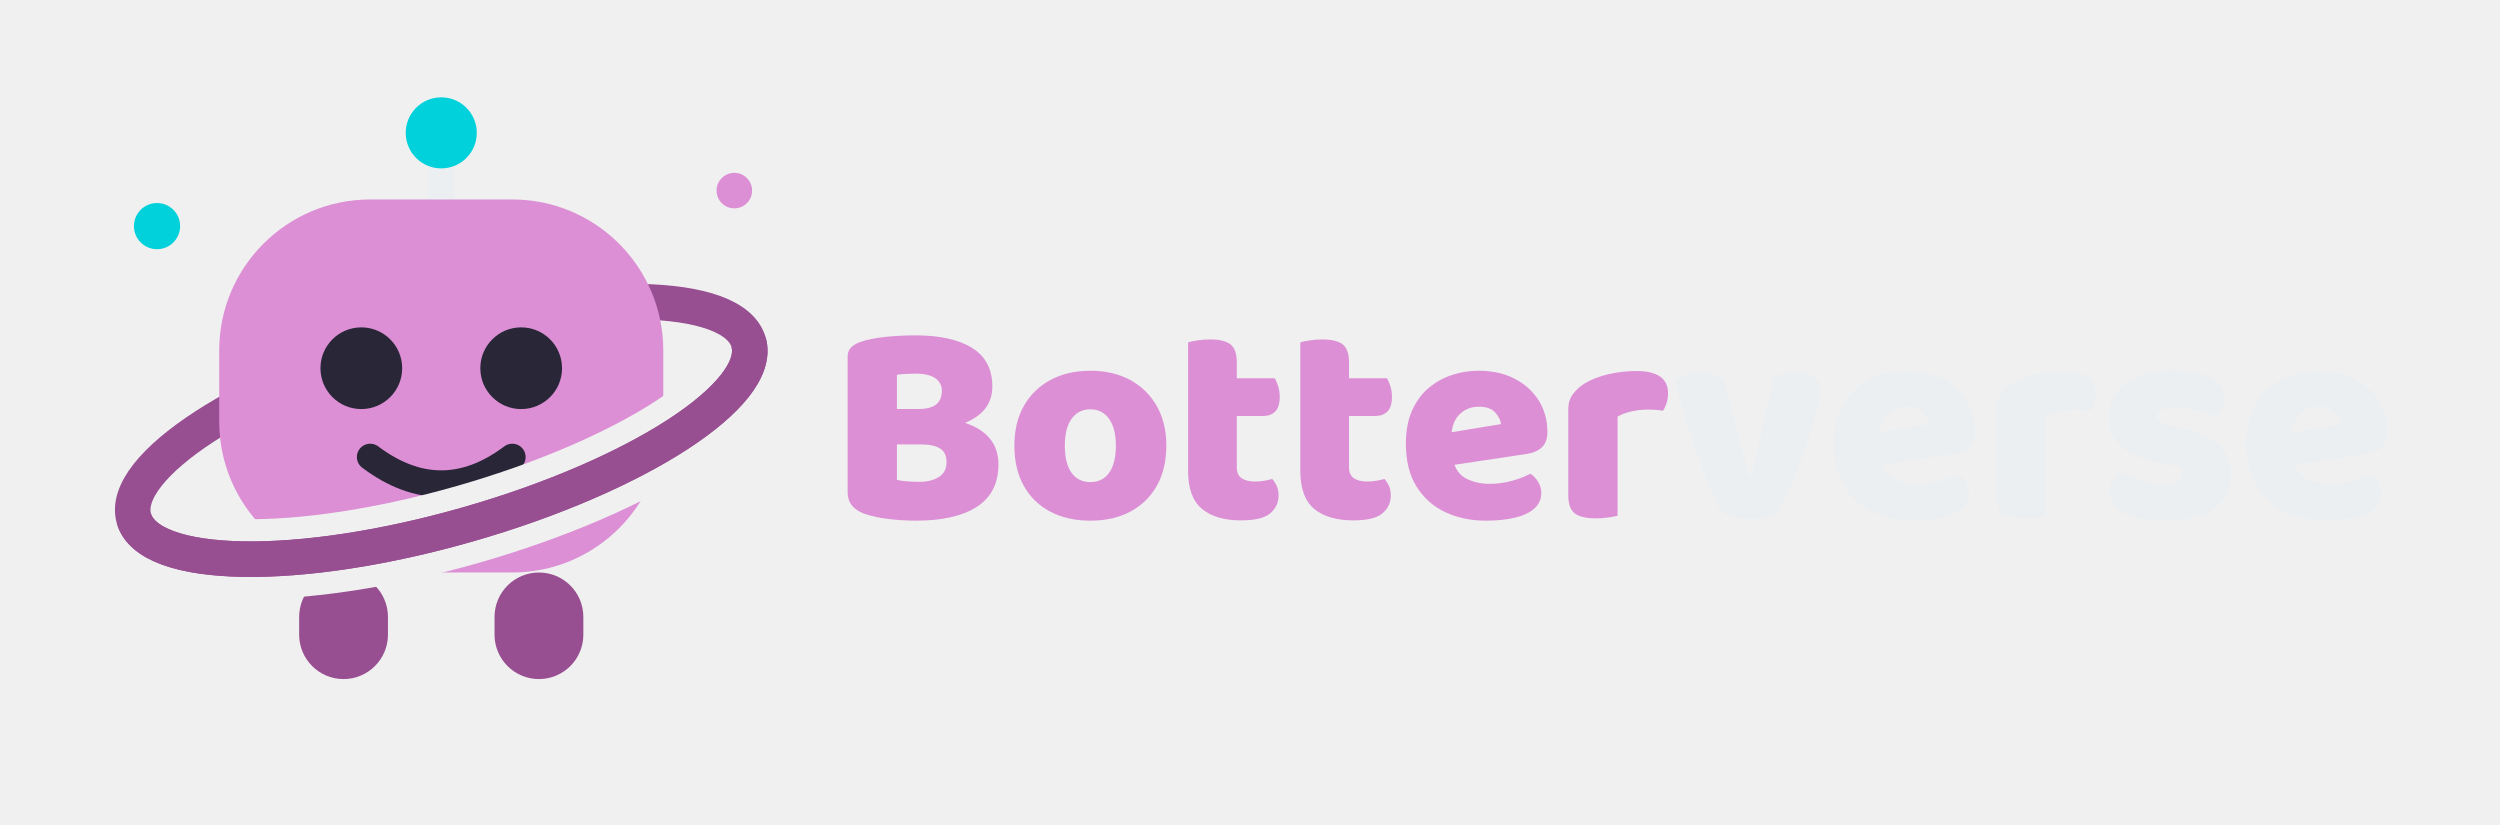
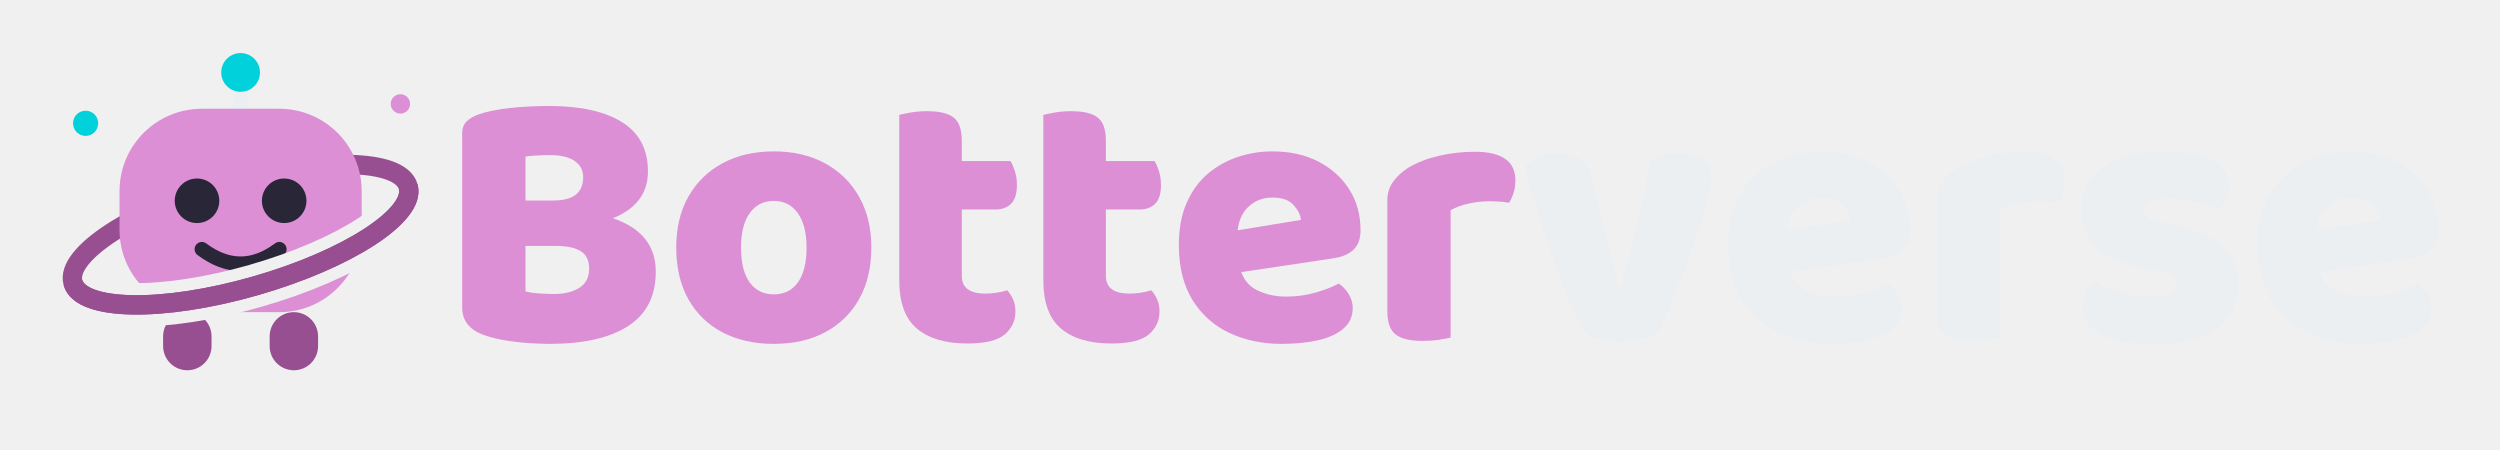
- <svg xmlns="http://www.w3.org/2000/svg" viewBox="0 0 1000 330" width="1000" height="330" role="img" aria-label="Botterverse logo">
+ <svg xmlns="http://www.w3.org/2000/svg" viewBox="0 0 1834 330" width="1834" height="330" role="img" aria-label="Botterverse logo">
  <defs>
    <mask id="gap" maskUnits="userSpaceOnUse" x="-10" y="-10" width="100" height="100">
      <rect x="-10" y="-10" width="100" height="100" fill="#fff" />
      <g transform="rotate(-16 38 41)">
        <path d="M2 41 A36 11 0 0 0 74 41" fill="none" stroke="#000" stroke-width="9" />
      </g>
    </mask>
  </defs>
  <g transform="translate(41.5 26.5) scale(3.5526)">
    <g transform="rotate(-16 38 41)">
      <ellipse cx="38" cy="41" rx="36" ry="11" fill="none" stroke="#984f92" stroke-width="4" />
    </g>
    <g mask="url(#gap)">
      <g transform="translate(8 3)">
        <line x1="30" y1="12" x2="30" y2="5" stroke="#eceff2" stroke-width="3" stroke-linecap="round" />
        <circle cx="30" cy="4.5" r="4" fill="#00d1da" />
        <rect x="14" y="54" width="10" height="12" rx="5" fill="#984f92" />
        <rect x="36" y="54" width="10" height="12" rx="5" fill="#984f92" />
        <rect x="5" y="12" width="50" height="42" rx="17" fill="#dc8fd5" />
        <circle cx="21" cy="31" r="4.6" fill="#282637" />
        <circle cx="39" cy="31" r="4.6" fill="#282637" />
        <path d="M22 41 Q30 47 38 41" stroke="#282637" stroke-width="3" fill="none" stroke-linecap="round" />
      </g>
    </g>
    <g transform="rotate(-16 38 41)">
      <path d="M2 41 A36 11 0 0 0 74 41" fill="none" stroke="#984f92" stroke-width="4" />
    </g>
    <circle cx="6" cy="18" r="2.6" fill="#00d1da" />
    <circle cx="71" cy="14" r="2" fill="#dc8fd5" />
  </g>
-   <path fill="#dc8fd5" d="M375.474 163.608V177.76H351.578V163.608ZM368.282 177.76 368.862 166.856Q379.07 166.856 385.798 169.06Q392.526 171.264 395.948 175.44Q399.37 179.616 399.37 185.764Q399.37 197.132 390.786 202.7Q382.202 208.268 366.31 208.268Q363.642 208.268 359.93 208.036Q356.218 207.804 352.39 207.166Q348.562 206.528 345.43 205.368Q339.05 202.932 339.05 196.9V142.728Q339.05 140.292 340.442 138.958Q341.834 137.624 344.038 136.812Q347.982 135.42 353.956 134.782Q359.93 134.144 366.078 134.144Q380.81 134.144 388.872 139.19Q396.934 144.236 396.934 154.56Q396.934 160.36 393.396 164.246Q389.858 168.132 383.362 170.046Q376.866 171.96 367.934 171.96L367.238 163.608Q372.226 163.608 374.488 161.752Q376.75 159.896 376.75 156.3Q376.75 153.168 374.14 151.312Q371.53 149.456 366.31 149.456Q364.57 149.456 362.308 149.572Q360.046 149.688 358.77 149.92V191.912Q360.394 192.376 363.004 192.55Q365.614 192.724 367.818 192.724Q372.458 192.724 375.532 190.81Q378.606 188.896 378.606 184.836Q378.606 181.008 375.996 179.384Q373.386 177.76 368.282 177.76Z" />
-   <path fill="#dc8fd5" d="M466.534 178.224Q466.534 187.504 462.785 194.222Q459.036 200.94 452.208 204.604Q445.38 208.268 436.142 208.268Q426.975 208.268 420.132 204.672Q413.29 201.076 409.52 194.348Q405.75 187.62 405.75 178.224Q405.75 169.004 409.578 162.304Q413.406 155.604 420.25 151.95Q427.094 148.296 436.185 148.296Q445.277 148.296 452.095 152.003Q458.913 155.709 462.724 162.443Q466.534 169.176 466.534 178.224ZM436.115 163.724Q431.386 163.724 428.66 167.494Q425.934 171.264 425.934 178.224Q425.934 185.416 428.626 189.128Q431.318 192.84 436.142 192.84Q441.014 192.84 443.682 189.07Q446.35 185.3 446.35 178.224Q446.35 171.38 443.632 167.552Q440.915 163.724 436.115 163.724Z" />
-   <path fill="#dc8fd5" d="M475.234 175.788H494.722V187.04Q494.722 189.94 496.636 191.274Q498.55 192.608 502.03 192.608Q503.77 192.608 505.626 192.318Q507.482 192.028 508.874 191.564Q509.918 192.724 510.672 194.348Q511.426 195.972 511.426 198.176Q511.426 202.468 508.12 205.31Q504.814 208.152 496.462 208.152Q486.254 208.152 480.744 203.512Q475.234 198.872 475.234 188.432ZM487.994 166.392V151.312H509.918Q510.614 152.472 511.252 154.444Q511.89 156.416 511.89 158.736Q511.89 162.796 510.092 164.594Q508.294 166.392 505.278 166.392ZM494.722 178.572H475.234V136.928Q476.51 136.58 478.888 136.174Q481.266 135.768 483.934 135.768Q489.618 135.768 492.17 137.74Q494.722 139.712 494.722 145.048Z" />
-   <path fill="#dc8fd5" d="M520.126 175.788H539.614V187.04Q539.614 189.94 541.528 191.274Q543.442 192.608 546.922 192.608Q548.662 192.608 550.518 192.318Q552.374 192.028 553.766 191.564Q554.81 192.724 555.564 194.348Q556.318 195.972 556.318 198.176Q556.318 202.468 553.012 205.31Q549.706 208.152 541.354 208.152Q531.146 208.152 525.636 203.512Q520.126 198.872 520.126 188.432ZM532.886 166.392V151.312H554.81Q555.506 152.472 556.144 154.444Q556.782 156.416 556.782 158.736Q556.782 162.796 554.984 164.594Q553.186 166.392 550.17 166.392ZM539.614 178.572H520.126V136.928Q521.402 136.58 523.78 136.174Q526.158 135.768 528.826 135.768Q534.51 135.768 537.062 137.74Q539.614 139.712 539.614 145.048Z" />
-   <path fill="#dc8fd5" d="M574.298 187.04 573.602 174.048 600.398 169.64Q600.166 167.32 598.078 165.0Q595.99 162.68 591.582 162.68Q586.942 162.68 583.868 165.696Q580.794 168.712 580.562 174.28L581.258 184.024Q582.418 189.36 586.536 191.448Q590.654 193.536 595.758 193.536Q600.63 193.536 605.038 192.26Q609.446 190.984 612.114 189.476Q613.97 190.636 615.246 192.724Q616.522 194.812 616.522 197.132Q616.522 200.96 613.68 203.454Q610.838 205.948 605.85 207.108Q600.862 208.268 594.366 208.268Q585.318 208.268 578.068 204.846Q570.818 201.424 566.584 194.58Q562.35 187.736 562.35 177.412Q562.35 169.756 564.844 164.188Q567.338 158.62 571.514 155.14Q575.69 151.66 580.852 149.978Q586.014 148.296 591.466 148.296Q599.702 148.296 605.85 151.486Q611.998 154.676 615.478 160.186Q618.958 165.696 618.958 172.888Q618.958 176.832 616.754 178.92Q614.55 181.008 610.606 181.588Z" />
-   <path fill="#dc8fd5" d="M647.03 166.624V179.848H627.31V163.608Q627.31 160.244 629.108 157.75Q630.906 155.256 633.806 153.4Q637.866 150.964 643.318 149.688Q648.77 148.412 654.57 148.412Q667.214 148.412 667.214 157.344Q667.214 159.432 666.634 161.23Q666.054 163.028 665.242 164.304Q664.082 164.072 662.458 163.956Q660.834 163.84 658.862 163.84Q655.962 163.84 652.714 164.536Q649.466 165.232 647.03 166.624ZM627.31 175.788H647.03V206.296Q645.754 206.644 643.376 206.992Q640.998 207.34 638.214 207.34Q632.53 207.34 629.92 205.368Q627.31 203.396 627.31 198.06Z" />
-   <path fill="#eceff2" d="M718.602 148.876Q722.662 148.876 725.446 150.616Q728.23 152.356 728.23 156.648Q728.23 158.852 727.07 163.376Q725.91 167.9 724.054 173.642Q722.198 179.384 719.936 185.358Q717.674 191.332 715.47 196.436Q713.266 201.54 711.526 204.672Q710.018 205.832 706.828 206.702Q703.638 207.572 699.694 207.572Q695.17 207.572 691.864 206.412Q688.558 205.252 687.282 202.7Q686.006 200.264 684.208 195.856Q682.41 191.448 680.38 185.822Q678.35 180.196 676.378 174.222Q674.406 168.248 672.724 162.68Q671.042 157.112 670.114 152.936Q671.738 151.312 674.464 150.094Q677.19 148.876 680.438 148.876Q684.498 148.876 687.166 150.558Q689.834 152.24 690.994 156.88L695.518 174.628Q696.446 177.992 697.258 181.066Q698.07 184.14 698.708 186.576Q699.346 189.012 699.694 190.636H700.274Q702.478 182.052 704.914 171.554Q707.35 161.056 709.322 151.08Q713.498 148.876 718.602 148.876Z" />
-   <path fill="#eceff2" d="M745.398 187.04 744.702 174.048 771.498 169.64Q771.266 167.32 769.178 165.0Q767.09 162.68 762.682 162.68Q758.042 162.68 754.968 165.696Q751.894 168.712 751.662 174.28L752.358 184.024Q753.518 189.36 757.636 191.448Q761.754 193.536 766.858 193.536Q771.73 193.536 776.138 192.26Q780.546 190.984 783.214 189.476Q785.07 190.636 786.346 192.724Q787.622 194.812 787.622 197.132Q787.622 200.96 784.78 203.454Q781.938 205.948 776.95 207.108Q771.962 208.268 765.466 208.268Q756.418 208.268 749.168 204.846Q741.918 201.424 737.684 194.58Q733.45 187.736 733.45 177.412Q733.45 169.756 735.944 164.188Q738.438 158.62 742.614 155.14Q746.79 151.66 751.952 149.978Q757.114 148.296 762.566 148.296Q770.802 148.296 776.95 151.486Q783.098 154.676 786.578 160.186Q790.058 165.696 790.058 172.888Q790.058 176.832 787.854 178.92Q785.65 181.008 781.706 181.588Z" />
-   <path fill="#eceff2" d="M818.13 166.624V179.848H798.41V163.608Q798.41 160.244 800.208 157.75Q802.006 155.256 804.906 153.4Q808.966 150.964 814.418 149.688Q819.87 148.412 825.67 148.412Q838.314 148.412 838.314 157.344Q838.314 159.432 837.734 161.23Q837.154 163.028 836.342 164.304Q835.182 164.072 833.558 163.956Q831.934 163.84 829.962 163.84Q827.062 163.84 823.814 164.536Q820.566 165.232 818.13 166.624ZM798.41 175.788H818.13V206.296Q816.854 206.644 814.476 206.992Q812.098 207.34 809.314 207.34Q803.63 207.34 801.02 205.368Q798.41 203.396 798.41 198.06Z" />
-   <path fill="#eceff2" d="M892.486 189.592Q892.486 198.408 885.816 203.396Q879.146 208.384 866.386 208.384Q856.526 208.384 850.204 205.542Q843.882 202.7 843.882 196.668Q843.882 193.884 845.042 191.912Q846.202 189.94 847.826 188.78Q851.19 190.636 855.54 192.086Q859.89 193.536 865.574 193.536Q872.998 193.536 872.998 189.708Q872.998 188.084 871.606 187.156Q870.214 186.228 866.966 185.648L863.486 184.952Q853.51 182.98 848.522 178.688Q843.534 174.396 843.534 166.624Q843.534 157.924 850.61 153.052Q857.686 148.18 869.054 148.18Q874.738 148.18 879.436 149.282Q884.134 150.384 886.918 152.762Q889.702 155.14 889.702 158.852Q889.702 161.404 888.716 163.376Q887.73 165.348 886.222 166.624Q884.946 165.812 882.22 165.0Q879.494 164.188 876.362 163.608Q873.23 163.028 870.794 163.028Q866.966 163.028 864.878 163.898Q862.79 164.768 862.79 166.624Q862.79 167.9 863.95 168.712Q865.11 169.524 868.358 170.22L871.954 171.032Q883.09 173.584 887.788 178.05Q892.486 182.516 892.486 189.592Z" />
-   <path fill="#eceff2" d="M910.35 187.04 909.654 174.048 936.45 169.64Q936.218 167.32 934.13 165.0Q932.042 162.68 927.634 162.68Q922.994 162.68 919.92 165.696Q916.846 168.712 916.614 174.28L917.31 184.024Q918.47 189.36 922.588 191.448Q926.706 193.536 931.81 193.536Q936.682 193.536 941.09 192.26Q945.498 190.984 948.166 189.476Q950.022 190.636 951.298 192.724Q952.574 194.812 952.574 197.132Q952.574 200.96 949.732 203.454Q946.89 205.948 941.902 207.108Q936.914 208.268 930.418 208.268Q921.37 208.268 914.12 204.846Q906.87 201.424 902.636 194.58Q898.402 187.736 898.402 177.412Q898.402 169.756 900.896 164.188Q903.39 158.62 907.566 155.14Q911.742 151.66 916.904 149.978Q922.066 148.296 927.518 148.296Q935.754 148.296 941.902 151.486Q948.05 154.676 951.53 160.186Q955.01 165.696 955.01 172.888Q955.01 176.832 952.806 178.92Q950.602 181.008 946.658 181.588Z" />
+   <g transform="translate(339.05 165.0) scale(2.3545) translate(-339.05 -171.206)">
+     <path fill="#dc8fd5" d="M375.474 163.608V177.76H351.578V163.608ZM368.282 177.76 368.862 166.856Q379.07 166.856 385.798 169.06Q392.526 171.264 395.948 175.44Q399.37 179.616 399.37 185.764Q399.37 197.132 390.786 202.7Q382.202 208.268 366.31 208.268Q363.642 208.268 359.93 208.036Q356.218 207.804 352.39 207.166Q348.562 206.528 345.43 205.368Q339.05 202.932 339.05 196.9V142.728Q339.05 140.292 340.442 138.958Q341.834 137.624 344.038 136.812Q347.982 135.42 353.956 134.782Q359.93 134.144 366.078 134.144Q380.81 134.144 388.872 139.19Q396.934 144.236 396.934 154.56Q396.934 160.36 393.396 164.246Q389.858 168.132 383.362 170.046Q376.866 171.96 367.934 171.96L367.238 163.608Q372.226 163.608 374.488 161.752Q376.75 159.896 376.75 156.3Q376.75 153.168 374.14 151.312Q371.53 149.456 366.31 149.456Q364.57 149.456 362.308 149.572Q360.046 149.688 358.77 149.92V191.912Q360.394 192.376 363.004 192.55Q365.614 192.724 367.818 192.724Q372.458 192.724 375.532 190.81Q378.606 188.896 378.606 184.836Q378.606 181.008 375.996 179.384Q373.386 177.76 368.282 177.76Z" />
+     <path fill="#dc8fd5" d="M466.534 178.224Q466.534 187.504 462.785 194.222Q459.036 200.94 452.208 204.604Q445.38 208.268 436.142 208.268Q426.975 208.268 420.132 204.672Q413.29 201.076 409.52 194.348Q405.75 187.62 405.75 178.224Q405.75 169.004 409.578 162.304Q413.406 155.604 420.25 151.95Q427.094 148.296 436.185 148.296Q445.277 148.296 452.095 152.003Q458.913 155.709 462.724 162.443Q466.534 169.176 466.534 178.224ZM436.115 163.724Q431.386 163.724 428.66 167.494Q425.934 171.264 425.934 178.224Q425.934 185.416 428.626 189.128Q431.318 192.84 436.142 192.84Q441.014 192.84 443.682 189.07Q446.35 185.3 446.35 178.224Q446.35 171.38 443.632 167.552Q440.915 163.724 436.115 163.724Z" />
+     <path fill="#dc8fd5" d="M475.234 175.788H494.722V187.04Q494.722 189.94 496.636 191.274Q498.55 192.608 502.03 192.608Q503.77 192.608 505.626 192.318Q507.482 192.028 508.874 191.564Q509.918 192.724 510.672 194.348Q511.426 195.972 511.426 198.176Q511.426 202.468 508.12 205.31Q504.814 208.152 496.462 208.152Q486.254 208.152 480.744 203.512Q475.234 198.872 475.234 188.432ZM487.994 166.392V151.312H509.918Q510.614 152.472 511.252 154.444Q511.89 156.416 511.89 158.736Q511.89 162.796 510.092 164.594Q508.294 166.392 505.278 166.392ZM494.722 178.572H475.234V136.928Q476.51 136.58 478.888 136.174Q481.266 135.768 483.934 135.768Q489.618 135.768 492.17 137.74Q494.722 139.712 494.722 145.048Z" />
+     <path fill="#dc8fd5" d="M520.126 175.788H539.614V187.04Q539.614 189.94 541.528 191.274Q543.442 192.608 546.922 192.608Q548.662 192.608 550.518 192.318Q552.374 192.028 553.766 191.564Q554.81 192.724 555.564 194.348Q556.318 195.972 556.318 198.176Q556.318 202.468 553.012 205.31Q549.706 208.152 541.354 208.152Q531.146 208.152 525.636 203.512Q520.126 198.872 520.126 188.432ZM532.886 166.392V151.312H554.81Q555.506 152.472 556.144 154.444Q556.782 156.416 556.782 158.736Q556.782 162.796 554.984 164.594Q553.186 166.392 550.17 166.392ZM539.614 178.572H520.126V136.928Q521.402 136.58 523.78 136.174Q526.158 135.768 528.826 135.768Q534.51 135.768 537.062 137.74Q539.614 139.712 539.614 145.048Z" />
+     <path fill="#dc8fd5" d="M574.298 187.04 573.602 174.048 600.398 169.64Q600.166 167.32 598.078 165.0Q595.99 162.68 591.582 162.68Q586.942 162.68 583.868 165.696Q580.794 168.712 580.562 174.28L581.258 184.024Q582.418 189.36 586.536 191.448Q590.654 193.536 595.758 193.536Q600.63 193.536 605.038 192.26Q609.446 190.984 612.114 189.476Q613.97 190.636 615.246 192.724Q616.522 194.812 616.522 197.132Q616.522 200.96 613.68 203.454Q610.838 205.948 605.85 207.108Q600.862 208.268 594.366 208.268Q585.318 208.268 578.068 204.846Q570.818 201.424 566.584 194.58Q562.35 187.736 562.35 177.412Q562.35 169.756 564.844 164.188Q567.338 158.62 571.514 155.14Q575.69 151.66 580.852 149.978Q586.014 148.296 591.466 148.296Q599.702 148.296 605.85 151.486Q611.998 154.676 615.478 160.186Q618.958 165.696 618.958 172.888Q618.958 176.832 616.754 178.92Q614.55 181.008 610.606 181.588Z" />
+     <path fill="#dc8fd5" d="M647.03 166.624V179.848H627.31V163.608Q627.31 160.244 629.108 157.75Q630.906 155.256 633.806 153.4Q637.866 150.964 643.318 149.688Q648.77 148.412 654.57 148.412Q667.214 148.412 667.214 157.344Q667.214 159.432 666.634 161.23Q666.054 163.028 665.242 164.304Q664.082 164.072 662.458 163.956Q660.834 163.84 658.862 163.84Q655.962 163.84 652.714 164.536Q649.466 165.232 647.03 166.624ZM627.31 175.788H647.03V206.296Q645.754 206.644 643.376 206.992Q640.998 207.34 638.214 207.34Q632.53 207.34 629.92 205.368Q627.31 203.396 627.31 198.06Z" />
+     <path fill="#eceff2" d="M718.602 148.876Q722.662 148.876 725.446 150.616Q728.23 152.356 728.23 156.648Q728.23 158.852 727.07 163.376Q725.91 167.9 724.054 173.642Q722.198 179.384 719.936 185.358Q717.674 191.332 715.47 196.436Q713.266 201.54 711.526 204.672Q710.018 205.832 706.828 206.702Q703.638 207.572 699.694 207.572Q695.17 207.572 691.864 206.412Q688.558 205.252 687.282 202.7Q686.006 200.264 684.208 195.856Q682.41 191.448 680.38 185.822Q678.35 180.196 676.378 174.222Q674.406 168.248 672.724 162.68Q671.042 157.112 670.114 152.936Q671.738 151.312 674.464 150.094Q677.19 148.876 680.438 148.876Q684.498 148.876 687.166 150.558Q689.834 152.24 690.994 156.88L695.518 174.628Q696.446 177.992 697.258 181.066Q698.07 184.14 698.708 186.576Q699.346 189.012 699.694 190.636H700.274Q702.478 182.052 704.914 171.554Q707.35 161.056 709.322 151.08Q713.498 148.876 718.602 148.876Z" />
+     <path fill="#eceff2" d="M745.398 187.04 744.702 174.048 771.498 169.64Q771.266 167.32 769.178 165.0Q767.09 162.68 762.682 162.68Q758.042 162.68 754.968 165.696Q751.894 168.712 751.662 174.28L752.358 184.024Q753.518 189.36 757.636 191.448Q761.754 193.536 766.858 193.536Q771.73 193.536 776.138 192.26Q780.546 190.984 783.214 189.476Q785.07 190.636 786.346 192.724Q787.622 194.812 787.622 197.132Q787.622 200.96 784.78 203.454Q781.938 205.948 776.95 207.108Q771.962 208.268 765.466 208.268Q756.418 208.268 749.168 204.846Q741.918 201.424 737.684 194.58Q733.45 187.736 733.45 177.412Q733.45 169.756 735.944 164.188Q738.438 158.62 742.614 155.14Q746.79 151.66 751.952 149.978Q757.114 148.296 762.566 148.296Q770.802 148.296 776.95 151.486Q783.098 154.676 786.578 160.186Q790.058 165.696 790.058 172.888Q790.058 176.832 787.854 178.92Q785.65 181.008 781.706 181.588Z" />
+     <path fill="#eceff2" d="M818.13 166.624V179.848H798.41V163.608Q798.41 160.244 800.208 157.75Q802.006 155.256 804.906 153.4Q808.966 150.964 814.418 149.688Q819.87 148.412 825.67 148.412Q838.314 148.412 838.314 157.344Q838.314 159.432 837.734 161.23Q837.154 163.028 836.342 164.304Q835.182 164.072 833.558 163.956Q831.934 163.84 829.962 163.84Q827.062 163.84 823.814 164.536Q820.566 165.232 818.13 166.624ZM798.41 175.788H818.13V206.296Q816.854 206.644 814.476 206.992Q812.098 207.34 809.314 207.34Q803.63 207.34 801.02 205.368Q798.41 203.396 798.41 198.06Z" />
+     <path fill="#eceff2" d="M892.486 189.592Q892.486 198.408 885.816 203.396Q879.146 208.384 866.386 208.384Q856.526 208.384 850.204 205.542Q843.882 202.7 843.882 196.668Q843.882 193.884 845.042 191.912Q846.202 189.94 847.826 188.78Q851.19 190.636 855.54 192.086Q859.89 193.536 865.574 193.536Q872.998 193.536 872.998 189.708Q872.998 188.084 871.606 187.156Q870.214 186.228 866.966 185.648L863.486 184.952Q853.51 182.98 848.522 178.688Q843.534 174.396 843.534 166.624Q843.534 157.924 850.61 153.052Q857.686 148.18 869.054 148.18Q874.738 148.18 879.436 149.282Q884.134 150.384 886.918 152.762Q889.702 155.14 889.702 158.852Q889.702 161.404 888.716 163.376Q887.73 165.348 886.222 166.624Q884.946 165.812 882.22 165.0Q879.494 164.188 876.362 163.608Q873.23 163.028 870.794 163.028Q866.966 163.028 864.878 163.898Q862.79 164.768 862.79 166.624Q862.79 167.9 863.95 168.712Q865.11 169.524 868.358 170.22L871.954 171.032Q883.09 173.584 887.788 178.05Q892.486 182.516 892.486 189.592Z" />
+     <path fill="#eceff2" d="M910.35 187.04 909.654 174.048 936.45 169.64Q936.218 167.32 934.13 165.0Q932.042 162.68 927.634 162.68Q922.994 162.68 919.92 165.696Q916.846 168.712 916.614 174.28L917.31 184.024Q918.47 189.36 922.588 191.448Q926.706 193.536 931.81 193.536Q936.682 193.536 941.09 192.26Q945.498 190.984 948.166 189.476Q950.022 190.636 951.298 192.724Q952.574 194.812 952.574 197.132Q952.574 200.96 949.732 203.454Q946.89 205.948 941.902 207.108Q936.914 208.268 930.418 208.268Q921.37 208.268 914.12 204.846Q906.87 201.424 902.636 194.58Q898.402 187.736 898.402 177.412Q898.402 169.756 900.896 164.188Q903.39 158.62 907.566 155.14Q911.742 151.66 916.904 149.978Q922.066 148.296 927.518 148.296Q935.754 148.296 941.902 151.486Q948.05 154.676 951.53 160.186Q955.01 165.696 955.01 172.888Q955.01 176.832 952.806 178.92Q950.602 181.008 946.658 181.588Z" />
+   </g>
</svg>
